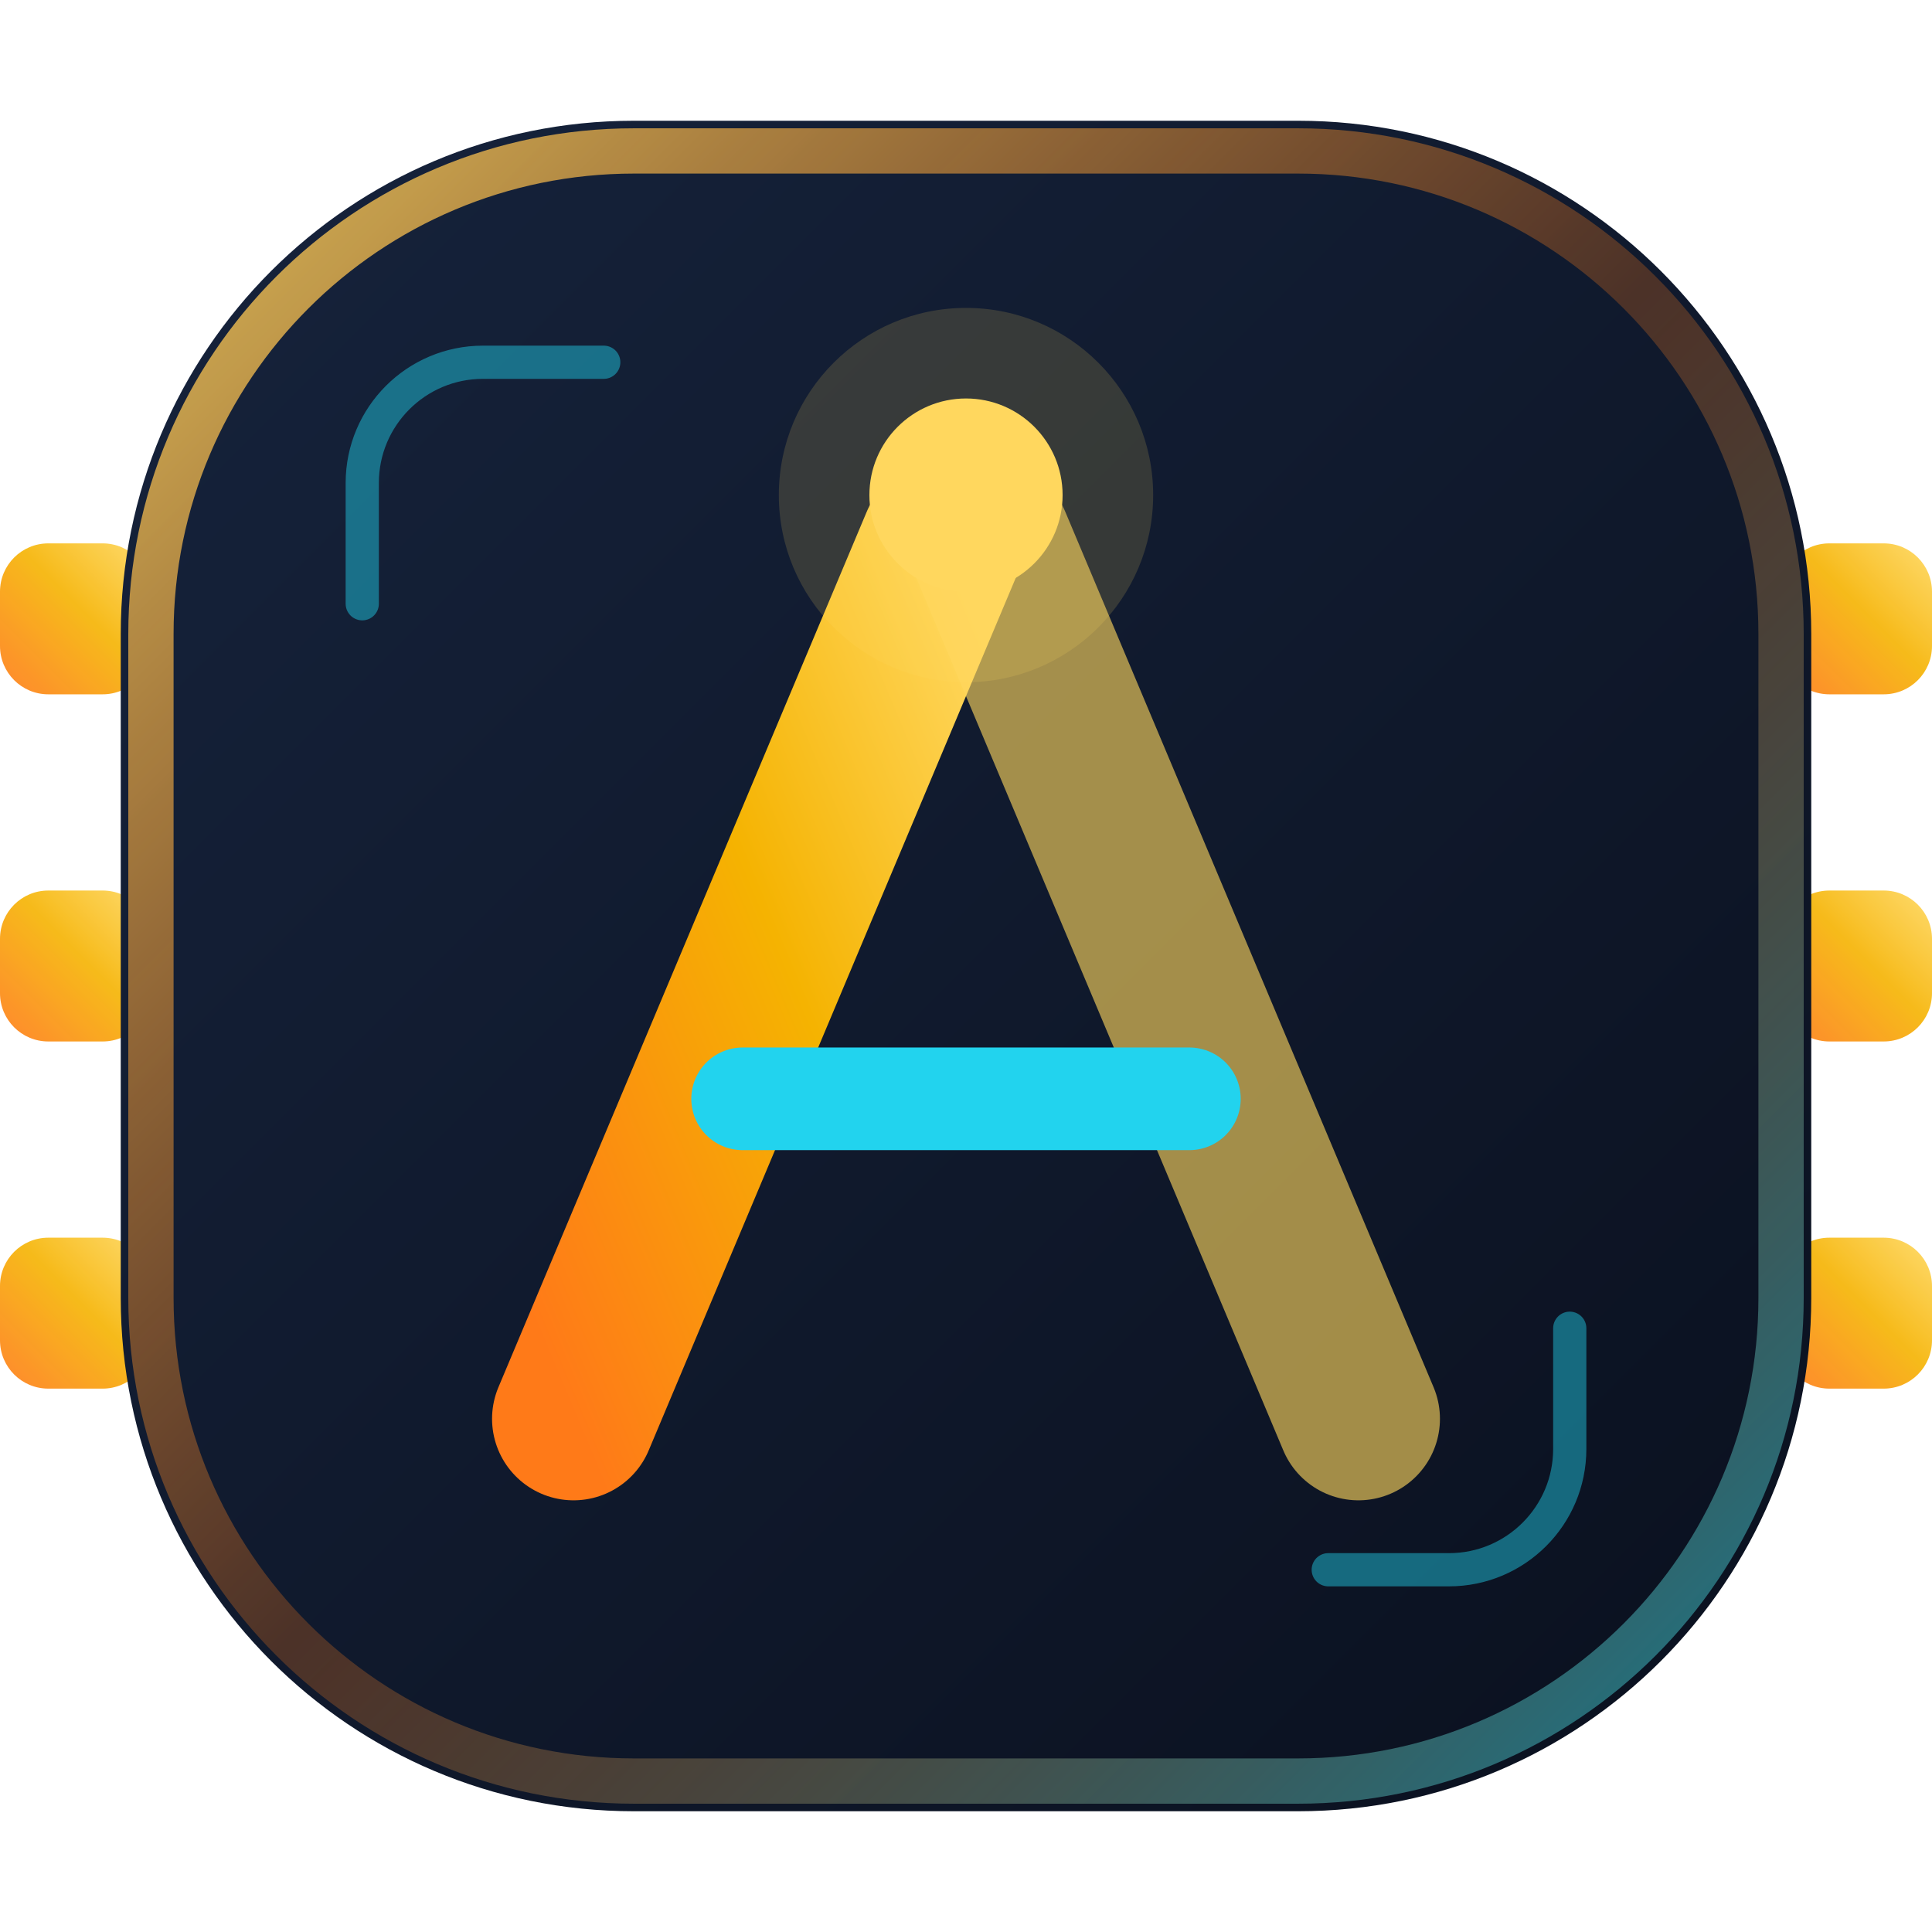
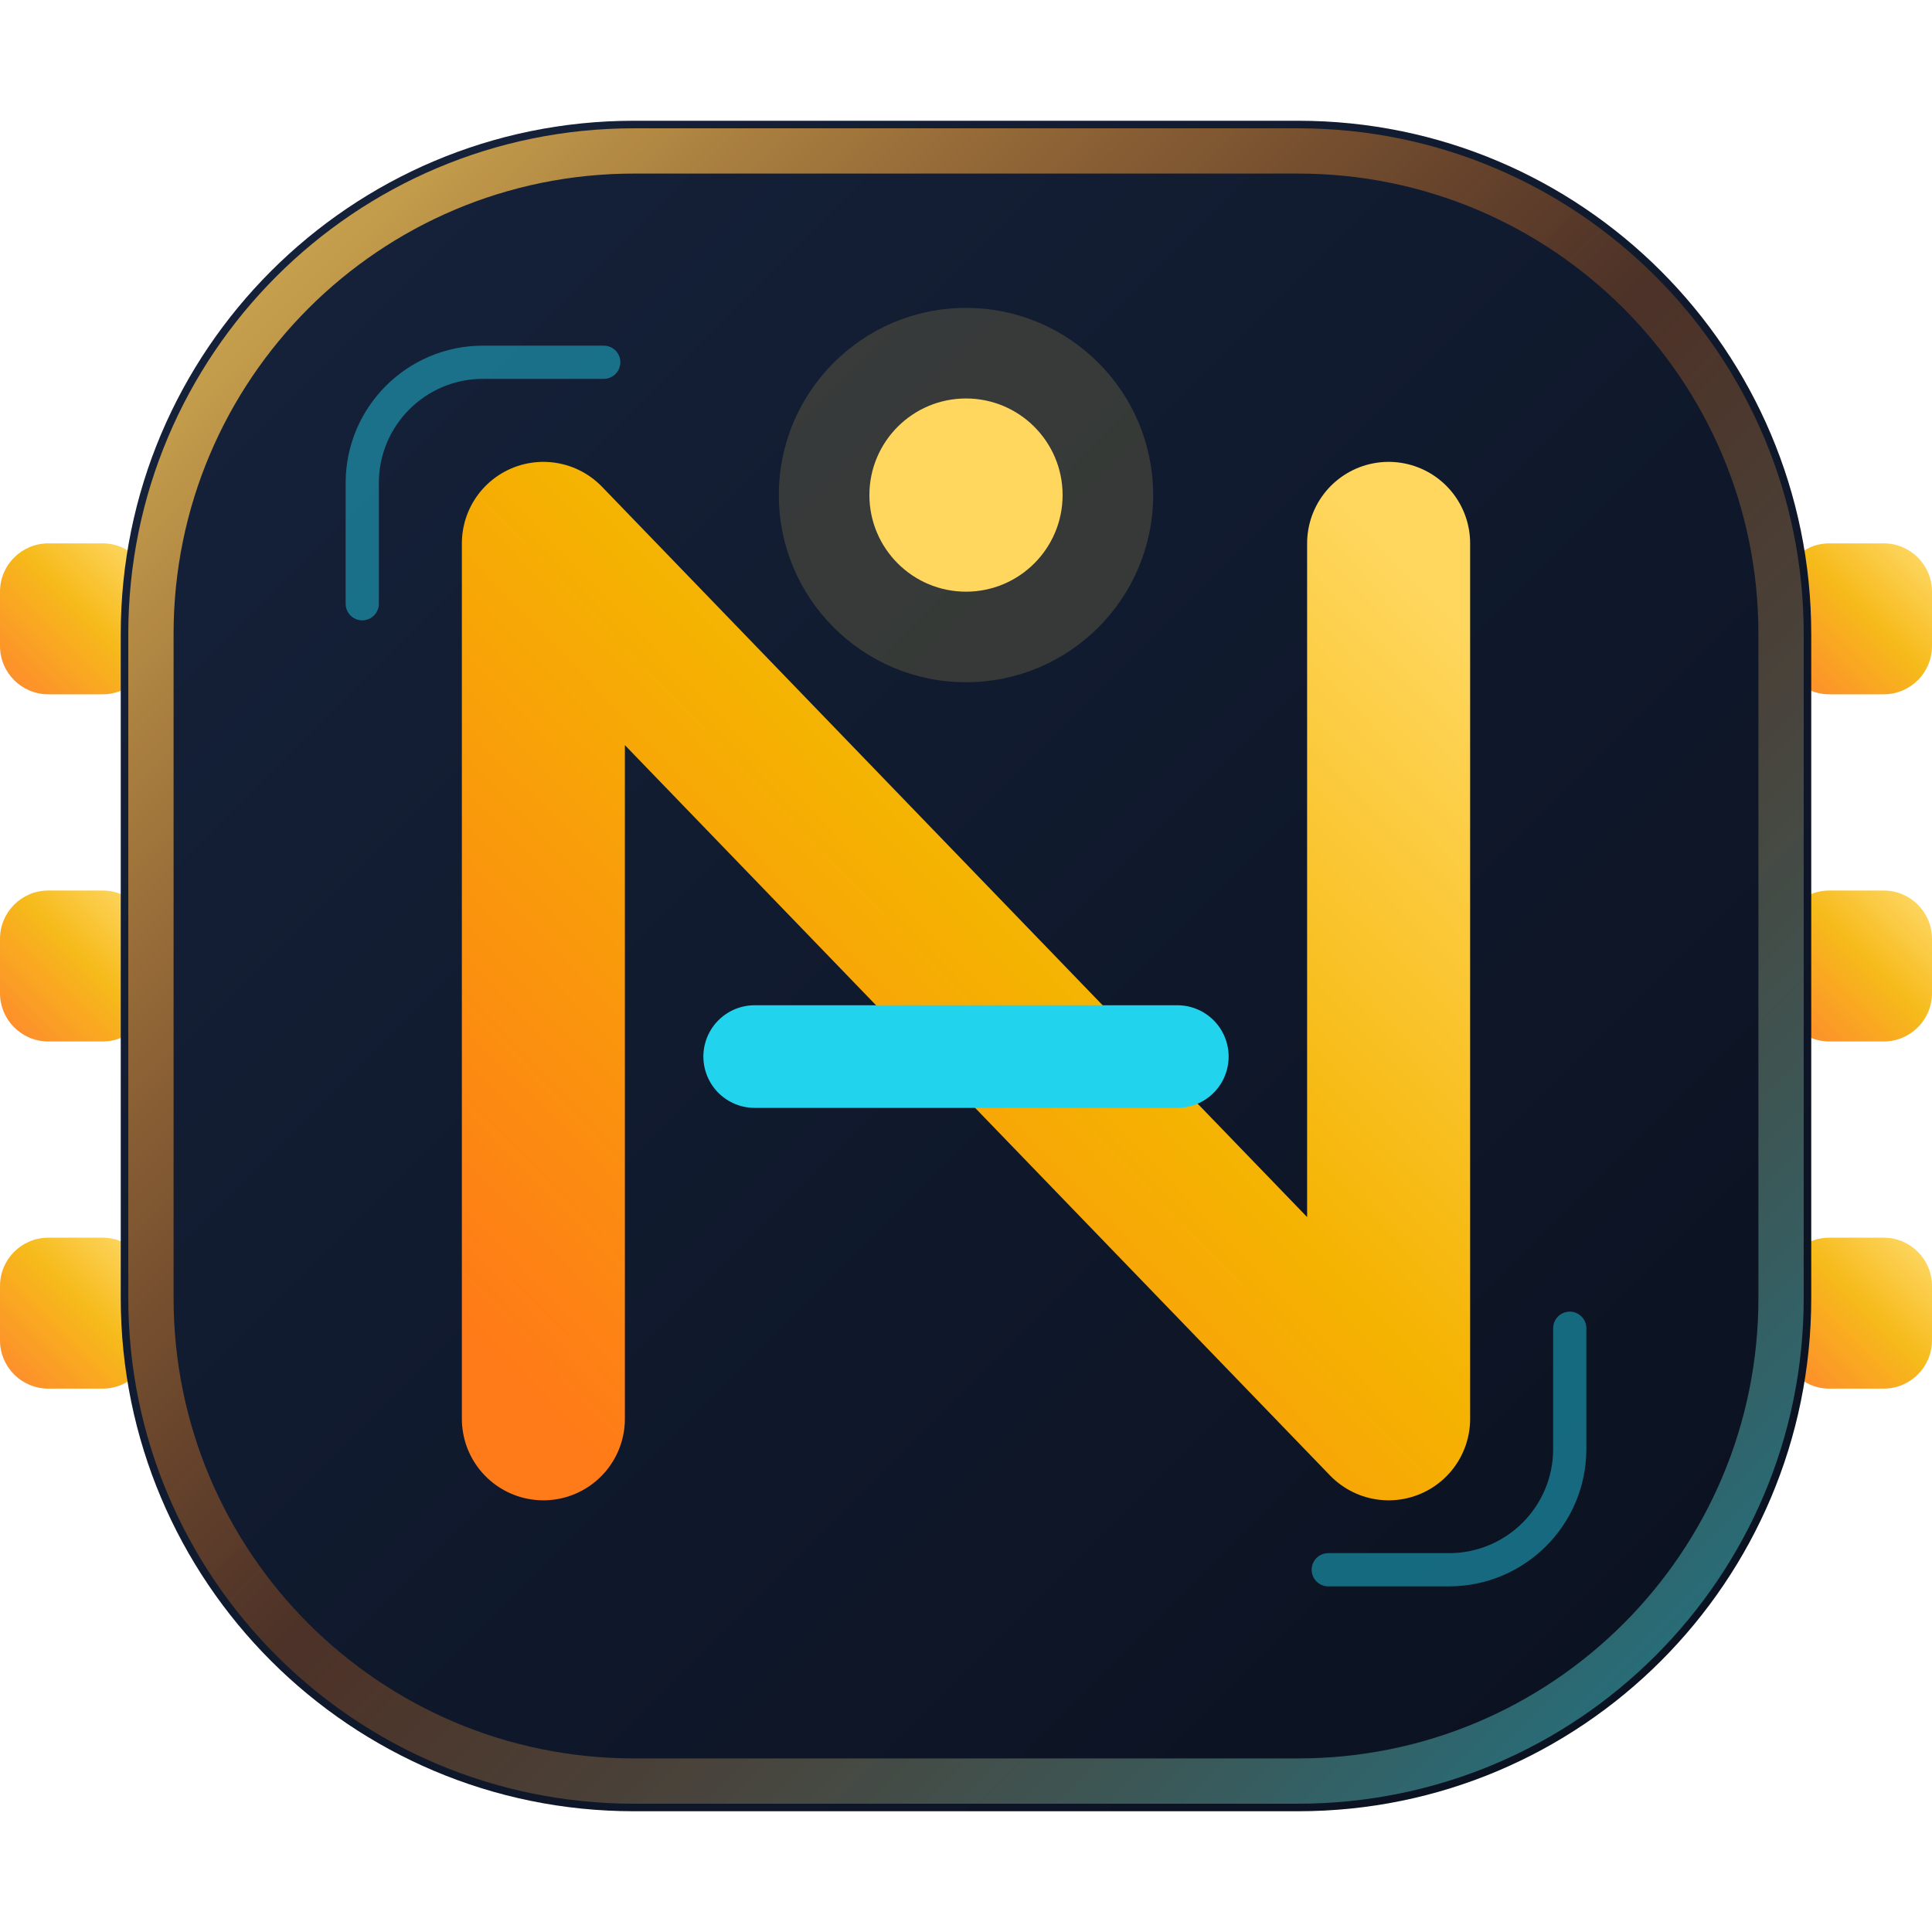
- <svg xmlns="http://www.w3.org/2000/svg" viewBox="0 0 64 64" width="64" height="64" role="img" aria-label="Arif Gadgets mark">
+ <svg xmlns="http://www.w3.org/2000/svg" viewBox="0 0 64 64" width="64" height="64" role="img" aria-label="Neel Digi Tech mark">
  <defs>
-     <linearGradient id="agChip" x1="0" y1="0" x2="1" y2="1">
+     <linearGradient id="ndtChip" x1="0" y1="0" x2="1" y2="1">
      <stop offset="0" stop-color="#16233C" />
      <stop offset="1" stop-color="#0A101E" />
    </linearGradient>
-     <linearGradient id="agGold" x1="0" y1="1" x2="1" y2="0">
+     <linearGradient id="ndtGold" x1="0" y1="1" x2="1" y2="0">
      <stop offset="0" stop-color="#FF7A18" />
      <stop offset="0.55" stop-color="#F5B301" />
      <stop offset="1" stop-color="#FFD75E" />
    </linearGradient>
-     <linearGradient id="agRim" x1="0" y1="0" x2="1" y2="1">
+     <linearGradient id="ndtRim" x1="0" y1="0" x2="1" y2="1">
      <stop offset="0" stop-color="#FFD75E" stop-opacity="0.85" />
      <stop offset="0.5" stop-color="#FF7A18" stop-opacity="0.25" />
      <stop offset="1" stop-color="#22D3EE" stop-opacity="0.55" />
    </linearGradient>
  </defs>
-   <g fill="url(#agGold)" opacity="0.9">
+   <g fill="url(#ndtGold)" opacity="0.9">
    <rect x="0" y="18" width="5" height="5" rx="1.6" />
    <rect x="0" y="29.5" width="5" height="5" rx="1.6" />
    <rect x="0" y="41" width="5" height="5" rx="1.6" />
    <rect x="59" y="18" width="5" height="5" rx="1.6" />
    <rect x="59" y="29.5" width="5" height="5" rx="1.6" />
    <rect x="59" y="41" width="5" height="5" rx="1.6" />
  </g>
-   <rect x="4" y="4" width="56" height="56" rx="17" fill="url(#agChip)" />
-   <rect x="5" y="5" width="54" height="54" rx="16" fill="none" stroke="url(#agRim)" stroke-width="1.5" />
+   <rect x="4" y="4" width="56" height="56" rx="17" fill="url(#ndtChip)" />
+   <rect x="5" y="5" width="54" height="54" rx="16" fill="none" stroke="url(#ndtRim)" stroke-width="1.5" />
  <g stroke="#22D3EE" stroke-width="1.1" stroke-linecap="round" opacity="0.45" fill="none">
    <path d="M12 20v-4a4 4 0 0 1 4-4h4" />
    <path d="M52 44v4a4 4 0 0 1-4 4h-4" />
  </g>
-   <g fill="none" stroke-linecap="round" stroke-linejoin="round">
-     <path d="M19 47 31.2 18" stroke="url(#agGold)" stroke-width="5.4" />
-     <path d="M45 47 32.8 18" stroke="#FFD75E" stroke-width="5.4" opacity="0.62" />
-     <path d="M24.6 36.4h14.8" stroke="#22D3EE" stroke-width="3.4" />
-   </g>
+   <path d="M18 47V18l28 29V18" fill="none" stroke="url(#ndtGold)" stroke-width="5.4" stroke-linecap="round" stroke-linejoin="round" />
+   <path d="M25 35h14" stroke="#22D3EE" stroke-width="3.4" stroke-linecap="round" />
  <circle cx="32" cy="16.4" r="3.2" fill="#FFD75E" />
  <circle cx="32" cy="16.4" r="6.2" fill="#FFD75E" opacity="0.16" />
</svg>
